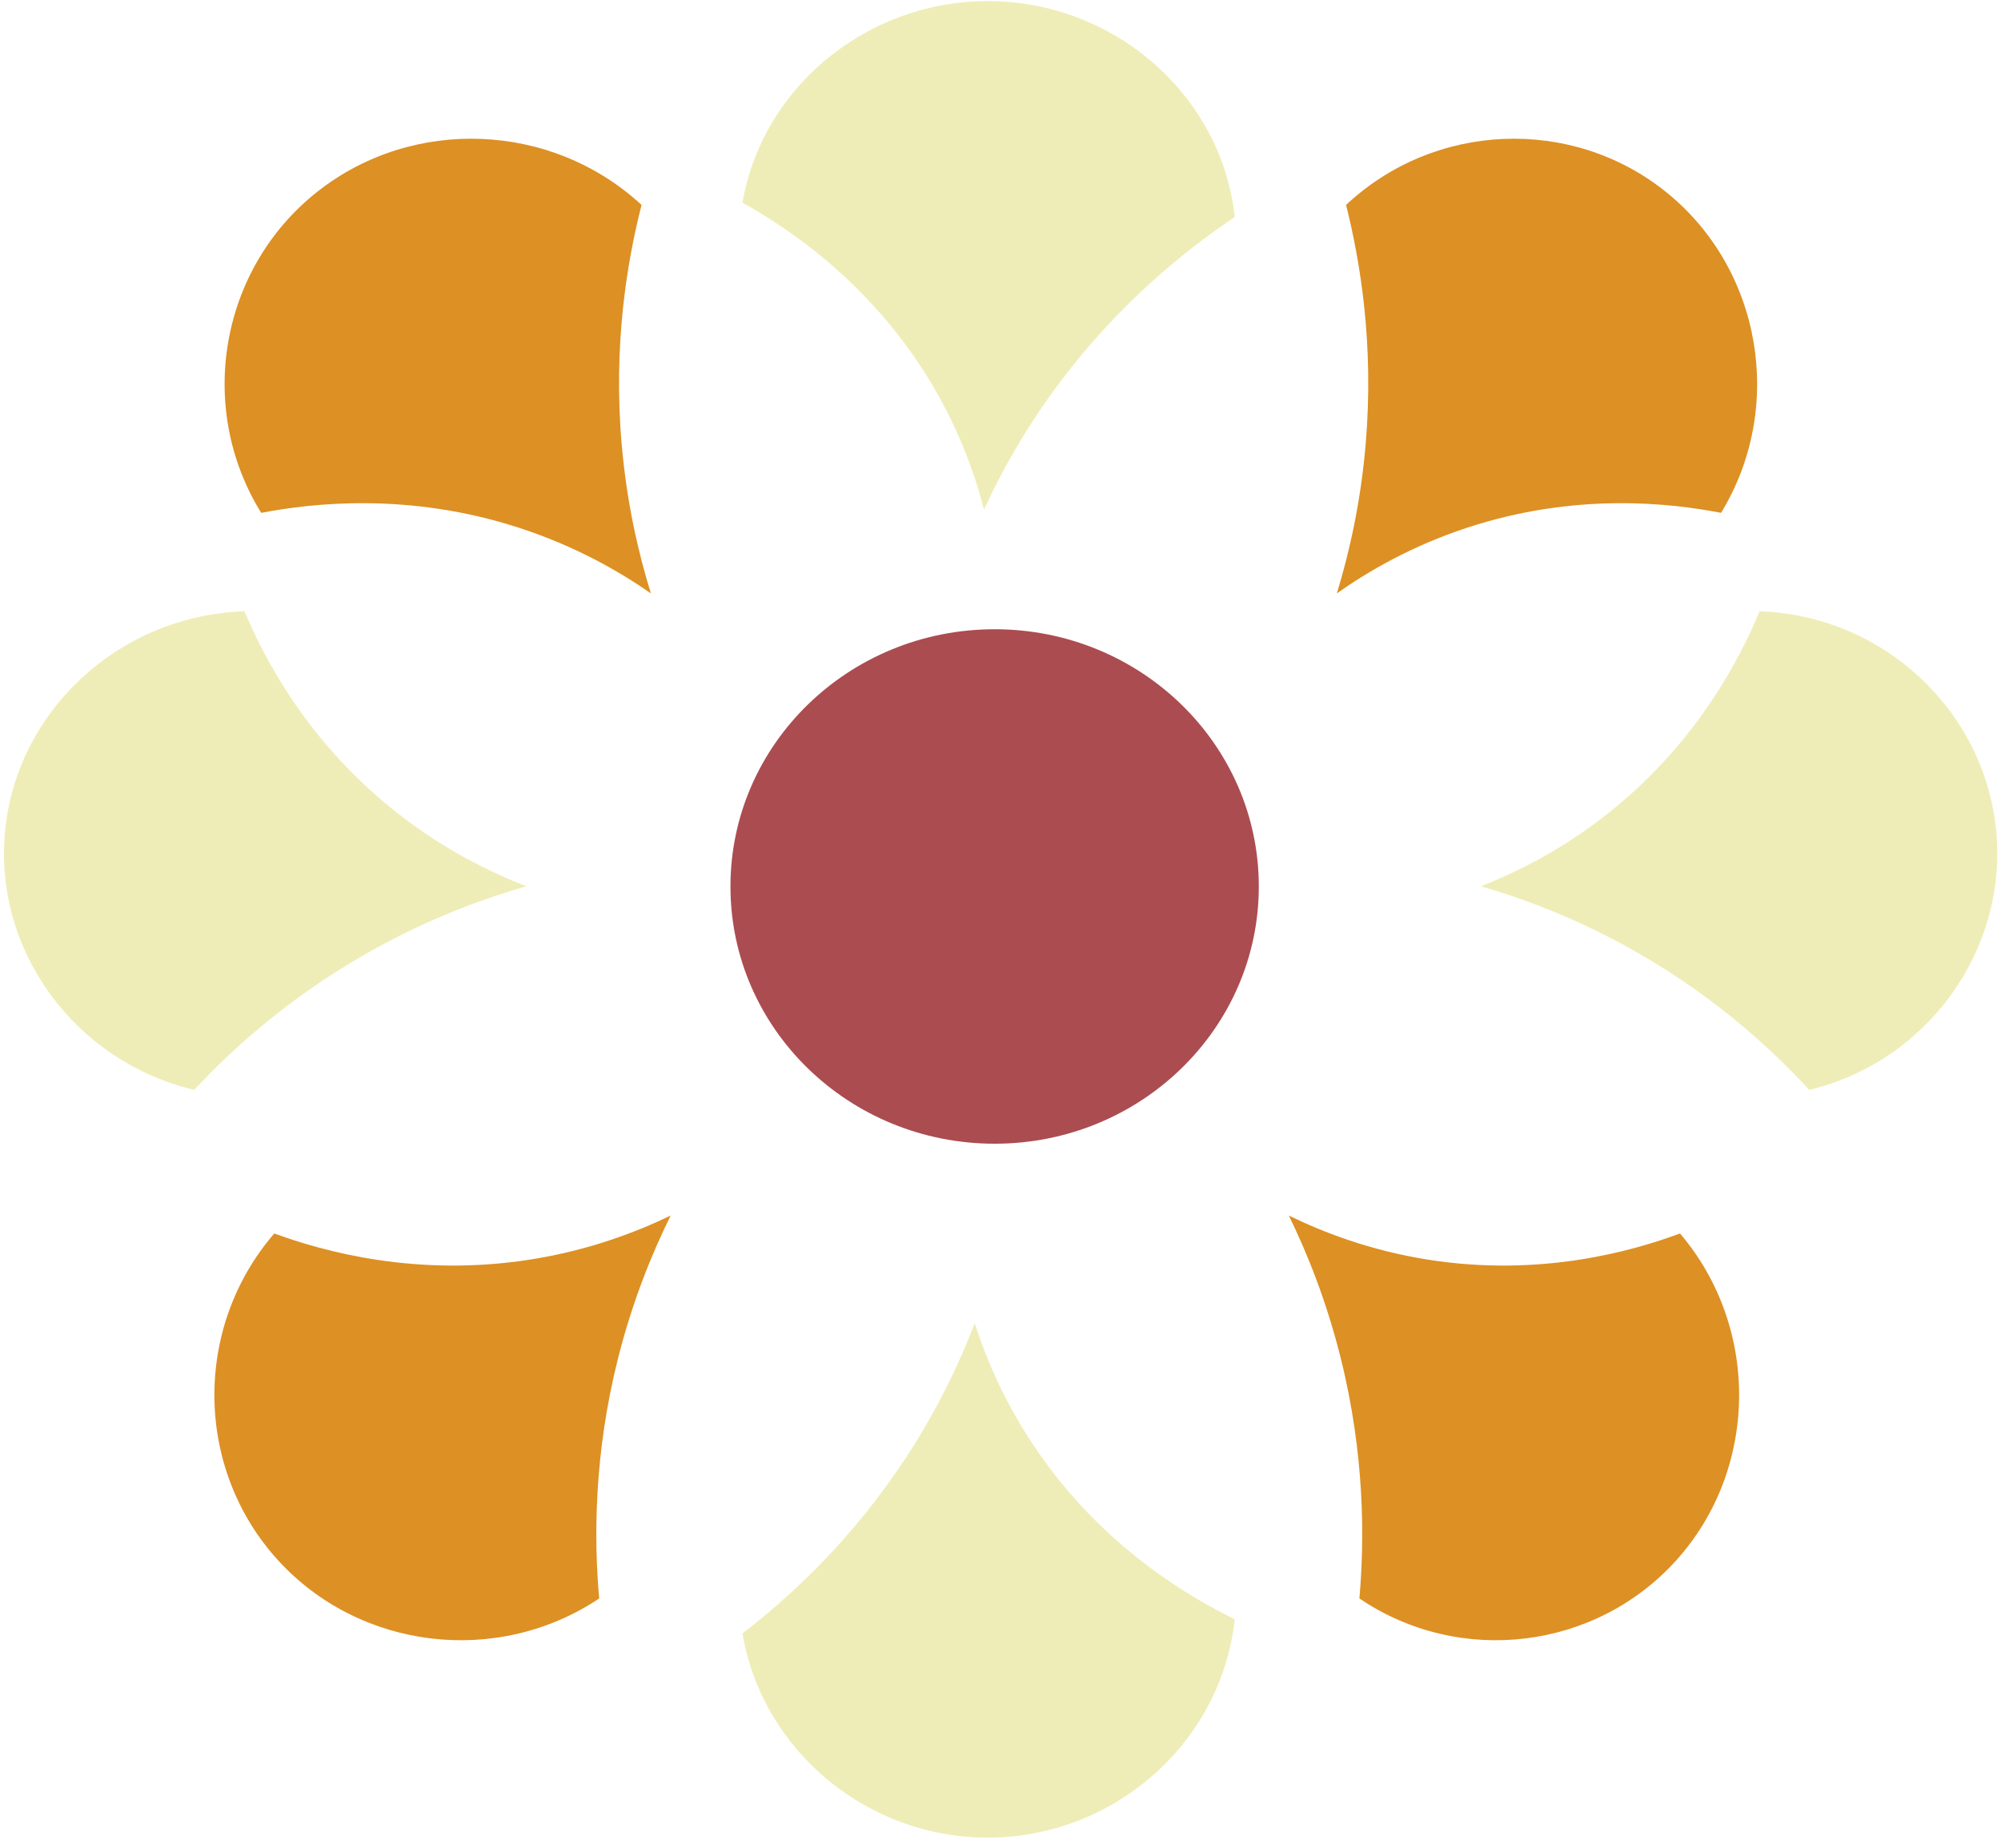
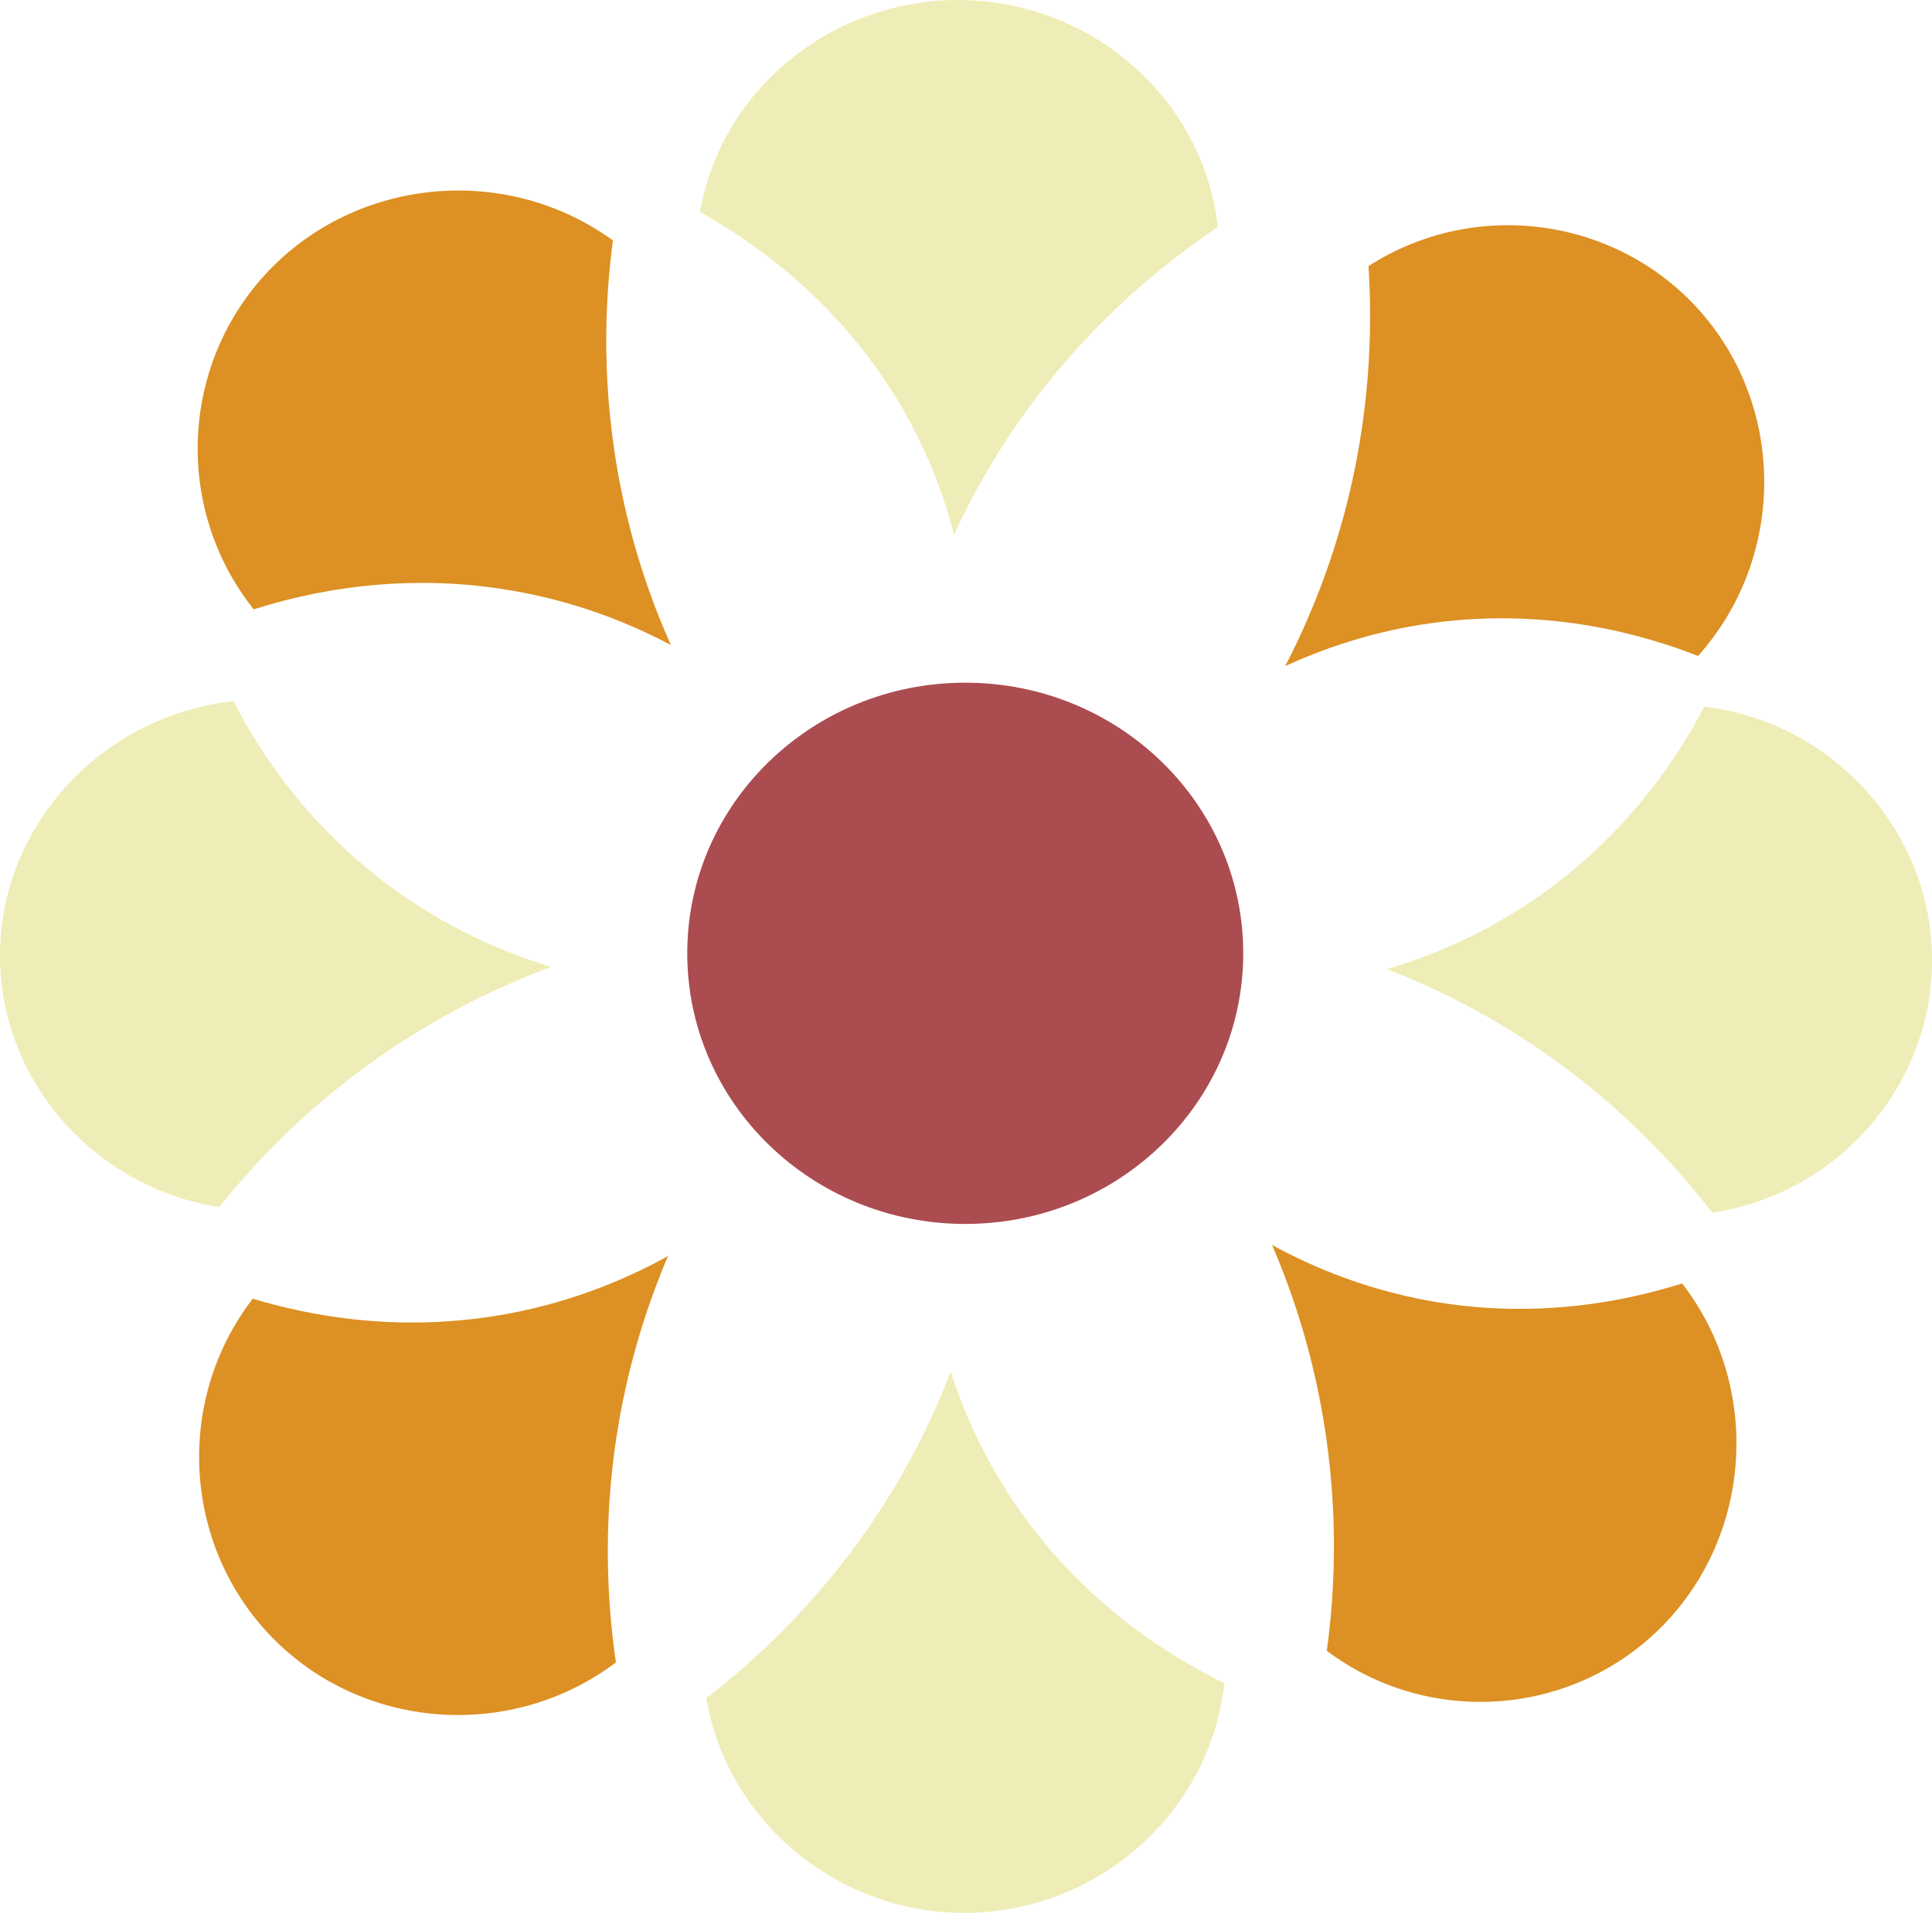
- <svg xmlns="http://www.w3.org/2000/svg" width="196" height="181" viewBox="0 0 196 181" fill="none">
-   <path d="M97.426 112.035C111.717 112.035 123.302 100.753 123.302 86.837C123.302 72.92 111.717 61.639 97.426 61.639C83.135 61.639 71.549 72.92 71.549 86.837C71.549 100.753 83.135 112.035 97.426 112.035Z" fill="#AB4C51" />
-   <path d="M63.755 58.124C62.52 54.137 61.38 49.198 60.89 43.479C60.059 33.81 61.404 25.702 62.84 20.074C54.027 11.931 40.427 11.408 31.095 18.771C21.586 26.27 19.166 39.864 25.585 50.238C30.581 49.278 40.026 48.195 50.807 51.69C56.323 53.477 60.648 55.963 63.755 58.124Z" fill="#DD9023" />
-   <path d="M65.695 119.068C63.84 122.819 61.928 127.524 60.525 133.109C58.155 142.545 58.178 150.786 58.69 156.582C48.708 163.247 35.243 161.608 27.24 152.846C19.087 143.917 18.883 130.08 26.866 120.828C31.628 122.57 40.751 125.137 51.92 123.387C57.634 122.49 62.29 120.716 65.695 119.071V119.068Z" fill="#DD9023" />
-   <path d="M96.382 49.919C98.095 46.192 100.51 41.825 103.935 37.293C109.724 29.628 116.126 24.501 120.948 21.26C119.681 9.65 109.736 0.628 97.785 0.131C85.609 -0.375 74.752 8.119 72.725 19.852C77.145 22.316 85.013 27.519 90.854 36.943C93.842 41.766 95.465 46.348 96.385 49.916L96.382 49.919Z" fill="#EFEDB7" />
-   <path d="M95.475 129.615C93.994 133.482 91.854 138.036 88.718 142.816C83.413 150.897 77.338 156.455 72.725 160.008C74.706 171.664 85.192 180.203 97.15 180.008C109.337 179.807 119.647 170.595 120.948 158.619C116.384 156.387 108.209 151.587 101.799 142.403C98.518 137.702 96.615 133.168 95.478 129.615H95.475Z" fill="#EFEDB7" />
-   <path d="M51.551 86.816C47.518 87.975 42.735 89.73 37.651 92.437C29.057 97.015 22.969 102.525 19.023 106.761C7.326 103.98 -0.585 93.141 0.487 81.504C1.579 69.647 11.688 60.274 23.949 59.881C25.885 64.49 30.163 72.806 39.025 79.724C43.559 83.264 48.028 85.449 51.554 86.816H51.551Z" fill="#EFEDB7" />
-   <path d="M130.947 58.124C132.164 54.137 133.287 49.198 133.771 43.479C134.59 33.81 133.265 25.702 131.848 20.074C140.537 11.931 153.945 11.408 163.146 18.771C172.521 26.27 174.907 39.864 168.579 50.238C163.653 49.278 154.341 48.195 143.712 51.69C138.273 53.477 134.01 55.963 130.947 58.124Z" fill="#DD9023" />
-   <path d="M126.241 119.068C128.072 122.819 129.959 127.524 131.344 133.109C133.682 142.545 133.66 150.786 133.155 156.582C143.005 163.247 156.292 161.608 164.191 152.846C172.236 143.917 172.438 130.08 164.559 120.828C159.86 122.57 150.858 125.137 139.835 123.387C134.196 122.49 129.601 120.716 126.241 119.071V119.068Z" fill="#DD9023" />
-   <path d="M145.063 86.816C149.05 87.975 153.777 89.73 158.804 92.437C167.299 97.015 173.316 102.525 177.218 106.761C188.78 103.98 196.6 93.141 195.54 81.504C194.461 69.647 184.468 60.274 172.348 59.881C170.434 64.49 166.205 72.806 157.445 79.724C152.963 83.264 148.546 85.449 145.06 86.816H145.063Z" fill="#EFEDB7" />
+ <svg xmlns="http://www.w3.org/2000/svg" id="Layer_1" data-name="Layer 1" viewBox="0 0 179.86 178.13">
+   <defs>
+     <style>
+       .cls-1 {
+         fill: #efedb7;
+       }
+ 
+       .cls-2 {
+         fill: #dd9023;
+       }
+ 
+       .cls-3 {
+         fill: #ab4c51;
+       }
+     </style>
+   </defs>
+   <path class="cls-3" d="M89.86,113.97c14.29,0,25.88-11.28,25.88-25.2s-11.58-25.2-25.88-25.2-25.88,11.28-25.88,25.2,11.59,25.2,25.88,25.2Z" />
+   <path class="cls-2" d="M62.45,60.06c-1.7-3.81-3.41-8.58-4.57-14.2-1.96-9.5-1.59-17.71-.82-23.47-9.71-7.05-23.28-5.96-31.68,2.45-8.56,8.57-9.36,22.35-1.76,31.9,4.85-1.54,14.1-3.73,25.22-1.53,5.69,1.12,10.28,3.08,13.62,4.86Z" />
+   <path class="cls-2" d="M62.19,116.95c-1.64,3.85-3.28,8.66-4.36,14.31-1.83,9.56-1.33,17.78-.49,23.54-9.59,7.22-23.12,6.36-31.61-1.93-8.65-8.45-9.64-22.25-2.2-31.94,4.85,1.47,14.11,3.51,25.16,1.12,5.65-1.22,10.2-3.26,13.51-5.1h0Z" />
+   <path class="cls-1" d="M88.81,49.81c1.71-3.73,4.13-8.09,7.55-12.63,5.79-7.66,12.19-12.79,17.01-16.03C112.11,9.54,102.17,.52,90.22,.02c-12.18-.51-23.03,7.99-25.06,19.72,4.42,2.46,12.29,7.67,18.13,17.09,2.99,4.82,4.61,9.4,5.53,12.97h0Z" />
+   <path class="cls-1" d="M88.5,127.73c-1.48,3.87-3.62,8.42-6.76,13.2-5.31,8.08-11.38,13.64-15.99,17.19,1.98,11.66,12.47,20.2,24.43,20,12.19-.2,22.5-9.41,23.8-21.39-4.56-2.23-12.74-7.03-19.15-16.22-3.28-4.7-5.18-9.24-6.32-12.79h0Z" />
+   <path class="cls-1" d="M51.32,90.03c-3.93,1.46-8.57,3.58-13.43,6.67-8.22,5.22-13.87,11.18-17.48,15.71C8.54,110.53-.18,100.32,0,88.64c.18-11.91,9.55-22.02,21.74-23.35,2.28,4.45,7.18,12.41,16.55,18.63,4.79,3.18,9.41,5.02,13.03,6.11h0Z" />
+   <path class="cls-2" d="M119.64,62.04c1.92-3.7,3.91-8.36,5.42-13.89,2.55-9.36,2.71-17.58,2.34-23.37,10.02-6.44,23.3-4.53,31.02,4.37,7.87,9.07,7.76,22.87-.34,31.93-4.67-1.83-13.63-4.58-24.72-3.07-5.67,.77-10.31,2.45-13.72,4.02Z" />
+   <path class="cls-2" d="M118.42,115.92c1.65,3.83,3.31,8.62,4.42,14.27,1.88,9.54,1.47,17.77,.68,23.53,9.52,7.13,22.87,6.13,31.18-2.25,8.46-8.53,9.33-22.34,1.9-31.96-4.78,1.51-13.89,3.65-24.82,1.37-5.59-1.17-10.09-3.16-13.37-4.96h0Z" />
+   <path class="cls-1" d="M129.12,90.24c3.87,1.5,8.42,3.67,13.19,6.8,8.06,5.31,13.57,11.32,17.09,15.88,11.76-1.76,20.5-11.87,20.47-23.55-.03-11.91-9.17-22.12-21.21-23.57-2.31,4.42-7.25,12.34-16.59,18.46-4.78,3.13-9.37,4.92-12.96,5.98h0Z" />
</svg>
